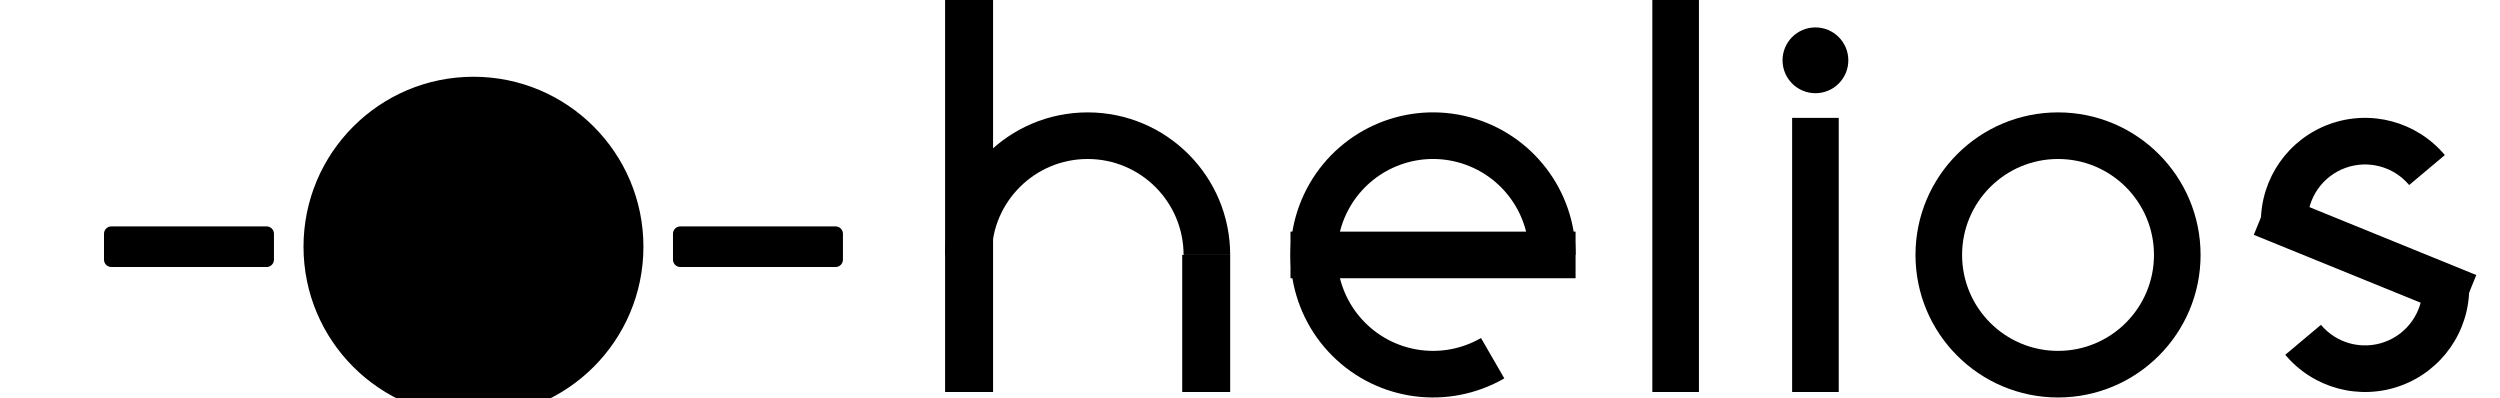
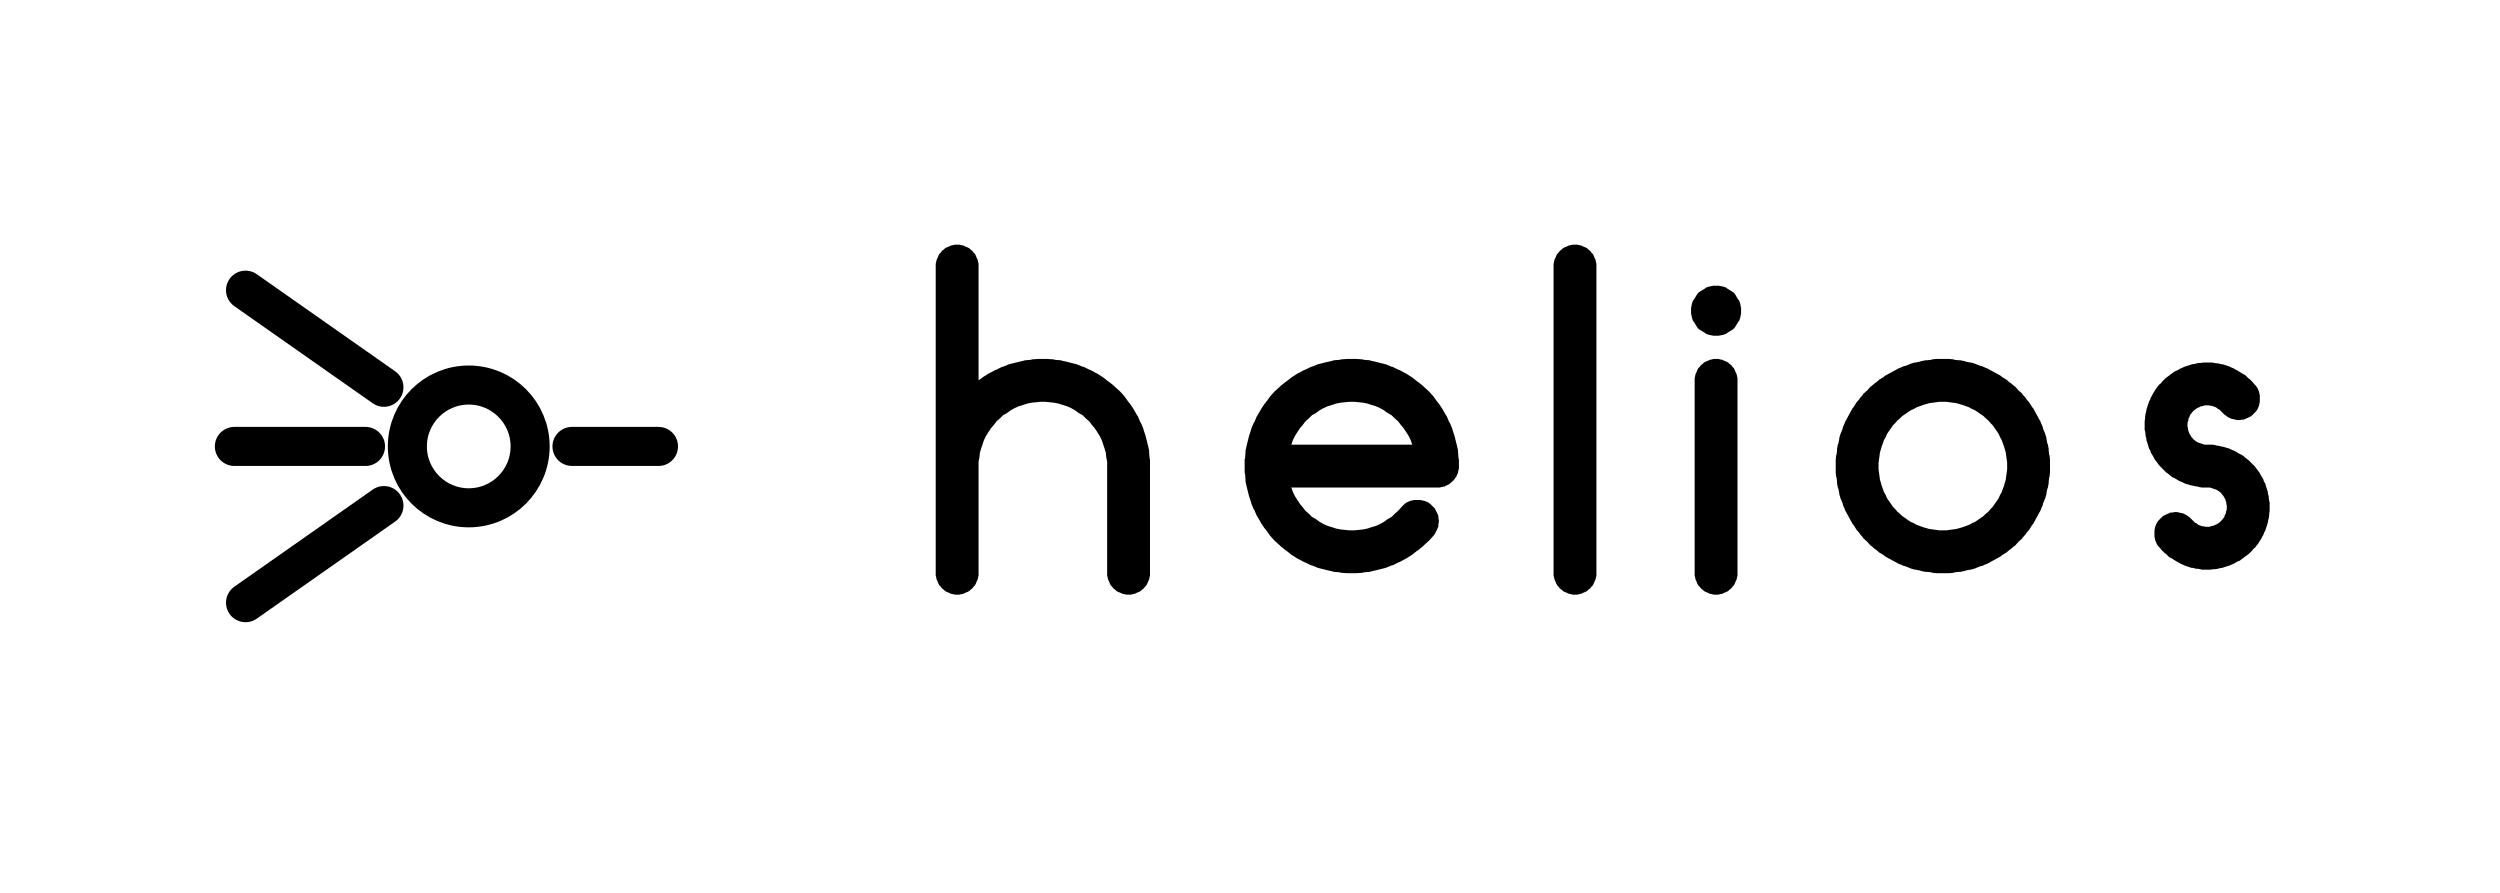
- <svg xmlns="http://www.w3.org/2000/svg" viewBox="0 0 911.6 145.0" width="912" height="145">
-   <g transform="translate(0,-82.52174) scale(0.3369565)">
-     <rect x="112.00" y="490.00" width="184.00" height="44.00" rx="8.00" fill="#000000" />
-     <rect x="728.00" y="490.00" width="184.00" height="44.00" rx="8.00" fill="#000000" />
-     <circle cx="512.00" cy="512.00" r="184.00" fill="#000000" />
+ <svg xmlns="http://www.w3.org/2000/svg" viewBox="0 0 560 200">
+   <g transform="translate(40,40.0) scale(1.25)">
+     <circle cx="52" cy="48" r="11" fill="none" stroke="#000000" stroke-width="7" />
+     <path d="M12 20 36.8 37.4M10 48 33.5 48M12 76 36.8 58.6" fill="none" stroke="#000000" stroke-width="7" stroke-linecap="round" stroke-linejoin="round" />
+     <path d="M70.5 48 86 48" fill="none" stroke="#000000" stroke-width="7" stroke-linecap="round" stroke-linejoin="round" />
  </g>
-   <g transform="translate(327.57,0)">
-     <path fill="#000000" d="M 17.00 0.00 h 17.50 v 143.00 h -17.50 Z" />
-     <path fill="#000000" d="M 17.00 93.00 A 52.00 52.00 0 0 1 121.00 93.00 L 104.00 93.00 A 35.00 35.00 0 0 0 34.00 93.00 Z" />
-     <path fill="#000000" d="M 103.50 93.00 h 17.50 v 50.00 h -17.50 Z" />
-     <path fill="#000000" d="M 247.00 93.00 A 52.00 52.00 0 1 0 221.00 138.03 L 212.50 123.31 A 35.00 35.00 0 1 1 230.00 93.00 Z" />
-     <path fill="#000000" d="M 143.00 84.50 h 104.00 v 17.00 h -104.00 Z" />
-     <path fill="#000000" d="M 275.00 0.00 h 17.00 v 143.00 h -17.00 Z" />
-     <path fill="#000000" d="M 326.00 43.00 h 17.00 v 100.00 h -17.00 Z" />
-     <path fill="#000000" d="M 371.00 93.00 A 52.00 52.00 0 1 1 475.00 93.00 A 52.00 52.00 0 1 1 371.00 93.00 Z M 388.00 93.00 A 35.00 35.00 0 1 0 458.00 93.00 A 35.00 35.00 0 1 0 388.00 93.00 Z" />
-     <path fill="#000000" d="M 564.11 56.57 A 38.00 38.00 0 0 0 497.00 81.00 L 514.00 81.00 A 21.00 21.00 0 0 1 551.09 67.50 Z" />
-     <path fill="#000000" d="M 494.42 85.67 L 569.17 116.08 L 575.58 100.33 L 500.83 69.92 Z" />
-     <path fill="#000000" d="M 573.00 105.00 A 38.00 38.00 0 0 1 505.89 129.43 L 518.91 118.50 A 21.00 21.00 0 0 0 556.00 105.00 Z" />
-     <circle cx="334.50" cy="22" r="12" fill="#000000" />
+   <g fill="#000000" transform="translate(200,128.4)">
+     <g transform="translate(0.00,0) scale(0.1,-0.1)">
+       <path d="M96 -5V0V688V693L97 697L98 702L100 706L102 711L104 715L107 718L110 722L114 725L117 728L121 730L126 732L130 734L135 735L139 736H144H149L153 735L158 734L162 732L167 730L171 728L174 725L178 722L181 718L184 715L186 711L188 706L190 702L191 697L192 693V688V432L200 438L203 440L214 447L218 449L229 455L232 456L244 462L248 463L260 468L264 469L276 472L280 473L293 476L296 477L309 478L312 479L326 480H329H343H346L360 479L363 478L376 477L379 476L392 473L396 472L408 469L412 468L424 463L428 462L440 456L443 455L454 449L458 447L469 440L472 438L482 430L485 428L495 420L498 417L508 408L510 406L519 396L521 393L529 382L531 380L539 368L540 366L547 354L549 351L554 339L556 336L561 324L562 320L566 308L567 304L570 292L571 288L574 275V272L575 258L576 255V242V241V240V0V-5L575 -9L574 -14L572 -18L570 -23L568 -27L565 -30L562 -34L558 -37L555 -40L551 -42L546 -44L542 -46L537 -47L533 -48H528H523L519 -47L514 -46L510 -44L505 -42L501 -40L498 -37L494 -34L491 -30L488 -27L486 -23L484 -18L482 -14L481 -9L480 -5V0V239V250L478 260L477 270L474 280L471 289L468 298L463 308L458 316L452 325L446 332L440 340L432 347L425 354L416 359L408 365L399 370L390 374L380 377L371 380L361 382L351 383L341 384H331L321 383L311 382L301 380L292 377L282 374L273 370L264 365L256 359L247 354L240 347L232 340L226 332L220 325L214 316L209 308L204 298L201 289L198 280L195 270L194 260L192 250V239V0V-5L191 -9L190 -14L188 -18L186 -23L184 -27L181 -30L178 -34L174 -37L171 -40L167 -42L162 -44L158 -46L153 -47L149 -48H144H139L135 -47L130 -46L126 -44L121 -42L117 -40L114 -37L110 -34L107 -30L104 -27L102 -23L100 -18L98 -14L97 -9Z" />
+     </g>
+     <g transform="translate(69.20,0) scale(0.1,-0.1)">
+       <path d="M96 240V242V255L97 258L98 272V275L101 288L102 292L105 304L106 308L110 320L111 324L116 336L118 339L123 351L125 354L132 366L133 368L141 380L143 382L151 393L153 396L162 406L164 408L174 417L177 420L187 428L190 430L200 438L203 440L214 447L218 449L229 455L232 456L244 462L248 463L260 468L264 469L276 472L280 473L293 476L296 477L309 478L312 479L326 480H329H343H346L360 479L363 478L376 477L379 476L392 473L396 472L408 469L412 468L424 463L428 462L440 456L443 455L454 449L458 447L469 440L472 438L482 430L485 428L495 420L498 417L508 408L510 406L519 396L521 393L529 382L531 380L539 368L540 366L547 354L549 351L554 339L556 336L561 324L562 320L566 308L567 304L570 292L571 288L574 275V272L575 258L576 255V242V241V240V238V237V236V235V234L575 232V231V229L574 228V227V226V225L573 223V222H572V220L571 219V218L570 217V216L569 215L568 214V213L567 212L566 211V210H565L564 208L563 207H562V206L561 205L560 204H559L558 203L557 202L556 201L555 200L553 199L552 198H551L549 197L548 196H547H546L545 195L544 194H543H542H540L539 193H538H537H536L534 192H533H531H530H529H528H200L201 191L204 182L209 172L214 164L220 155L226 148L232 140L240 133L247 126L256 121L264 115L273 110L282 106L292 103L301 100L311 98L321 97L331 96H341L351 97L361 98L371 100L380 103L390 106L399 110L408 115L416 121L425 126L432 133L440 140L448 149L451 152L454 155L458 158L462 160L467 162L471 163L476 164H480H485H490L494 163L499 162L504 160L508 158L512 155L515 152L518 149L522 145L524 141L526 137L528 133L530 128V124L531 119V114L530 110V105L528 100L526 96L524 92L522 88L519 84L510 74L508 72L498 63L495 60L485 52L482 50L472 42L469 40L458 33L454 31L443 25L440 24L428 18L424 17L412 12L408 11L396 8L392 7L379 4L376 3L363 2L360 1L346 0H343H329H326L312 1L309 2L296 3L293 4L280 7L276 8L264 11L260 12L248 17L244 18L232 24L229 25L218 31L214 33L203 40L200 42L190 50L187 52L177 60L174 63L164 72L162 74L153 84L151 87L143 98L141 100L133 112L132 114L125 126L123 129L118 141L116 144L111 156L110 160L106 172L105 176L102 188L101 192L98 205V208L97 222L96 225V238ZM200 288H472L471 289L468 298L463 308L458 316L452 325L446 332L440 340L432 347L425 354L416 359L408 365L399 370L390 374L380 377L371 380L361 382L351 383L341 384H331L321 383L311 382L301 380L292 377L282 374L273 370L264 365L256 359L247 354L240 347L232 340L226 332L220 325L214 316L209 308L204 298L201 289Z" />
+     </g>
+     <g transform="translate(138.40,0) scale(0.1,-0.1)">
+       <path d="M96 0V688V693L97 697L98 702L100 706L102 711L104 715L107 718L110 722L114 725L117 728L121 730L126 732L130 734L135 735L139 736H144H149L153 735L158 734L162 732L167 730L171 728L174 725L178 722L181 718L184 715L186 711L188 706L190 702L191 697L192 693V688V0V-5L191 -9L190 -14L188 -18L186 -23L184 -27L181 -30L178 -34L174 -37L171 -40L167 -42L162 -44L158 -46L153 -47L149 -48H144H139L135 -47L130 -46L126 -44L121 -42L117 -40L114 -37L110 -34L107 -30L104 -27L102 -23L100 -18L98 -14L97 -9L96 -5Z" />
+     </g>
+     <g transform="translate(169.20,0) scale(0.1,-0.1)">
+       <path d="M208 594V588V582L207 577L206 572L204 566L201 562L198 557L195 552L192 548L188 545L183 542L178 539L174 536L168 534L163 533L158 532H152H146L141 533L136 534L130 536L126 539L121 542L116 545L112 548L109 552L106 557L103 562L100 566L98 572L97 577L96 582V588V594L97 599L98 604L100 610L103 614L106 619L109 624L112 628L116 631L121 634L126 637L130 640L136 642L141 643L146 644H152H158L163 643L168 642L174 640L178 637L183 634L188 631L192 628L195 624L198 619L201 614L204 610L206 604L207 599ZM104 -5V0V432V437L105 441L106 446L108 450L110 455L112 459L115 462L118 466L122 469L125 472L129 474L134 476L138 478L143 479L147 480H152H157L161 479L166 478L170 476L175 474L179 472L182 469L186 466L189 462L192 459L194 455L196 450L198 446L199 441L200 437V432V0V-5L199 -9L198 -14L196 -18L194 -23L192 -27L189 -30L186 -34L182 -37L179 -40L175 -42L170 -44L166 -46L161 -47L157 -48H152H147L143 -47L138 -46L134 -44L129 -42L125 -40L122 -37L118 -34L115 -30L112 -27L110 -23L108 -18L106 -14L105 -9Z" />
+     </g>
+     <g transform="translate(201.60,0) scale(0.1,-0.1)">
+       <path d="M576 241V239V229V226L575 216L574 214L573 204V201L571 191L570 189L568 179V177L565 167L564 165L560 155V153L556 144L555 141L550 132L549 130L544 121L543 119L538 110L536 108L531 100L530 98L523 90L522 88L515 80L514 78L506 71L505 70L498 62L496 61L488 54L486 53L478 46L476 45L468 40L466 38L457 33L455 32L446 27L444 26L435 21L432 20L423 16H421L411 12L409 11L399 8H397L387 6L385 5L375 3H372L362 2L360 1L350 0H347H337H335H325H322L312 1L310 2L300 3H297L287 5L285 6L275 8H273L263 11L261 12L251 16H249L240 20L237 21L228 26L226 27L217 32L215 33L206 38L204 40L196 45L194 46L186 53L184 54L176 61L174 62L167 70L166 71L158 78L157 80L150 88L149 90L142 98L141 100L136 108L134 110L129 119L128 121L123 130L122 132L117 141L116 144L112 153V155L108 165L107 167L104 177V179L102 189L101 191L99 201V204L98 214L97 216L96 226V229V239V241V251V254L97 264L98 266L99 276V279L101 289L102 291L104 301V303L107 313L108 315L112 325V327L116 336L117 339L122 348L123 350L128 359L129 361L134 370L136 372L141 380L142 382L149 390L150 392L157 400L158 402L166 409L167 410L174 418L176 419L184 426L186 427L194 434L196 435L204 440L206 442L215 447L217 448L226 453L228 454L237 459L240 460L249 464H251L261 468L263 469L273 472H275L285 474L287 475L297 477H300L310 478L312 479L322 480H325H335H337H347H350L360 479L362 478L372 477H375L385 475L387 474L397 472H399L409 469L411 468L421 464H423L432 460L435 459L444 454L446 453L455 448L457 447L466 442L468 440L476 435L478 434L486 427L488 426L496 419L498 418L505 410L506 409L514 402L515 400L522 392L523 390L530 382L531 380L536 372L538 370L543 361L544 359L549 350L550 348L555 339L556 336L560 327V325L564 315L565 313L568 303V301L570 291L571 289L573 279V276L574 266L575 264L576 254V251ZM480 240V248L479 255L478 262L477 270L475 277L473 284L470 292L468 298L464 305L461 312L457 318L452 325L448 331L443 336L438 342L432 347L427 352L421 356L414 361L408 365L401 368L394 372L388 374L380 377L373 379L366 381L358 382L351 383L344 384H336H328L321 383L314 382L306 381L299 379L292 377L284 374L278 372L271 368L264 365L258 361L251 356L245 352L240 347L234 342L229 336L224 331L220 325L215 318L211 312L208 305L204 298L202 292L199 284L197 277L195 270L194 262L193 255L192 248V240V232L193 225L194 218L195 210L197 203L199 196L202 188L204 182L208 175L211 168L215 162L220 155L224 149L229 144L234 138L240 133L245 128L251 124L258 119L264 115L271 112L278 108L284 106L292 103L299 101L306 99L314 98L321 97L328 96H336H344L351 97L358 98L366 99L373 101L380 103L388 106L394 108L401 112L408 115L414 119L421 124L427 128L432 133L438 138L443 144L448 149L452 155L457 162L461 168L464 175L468 182L470 188L473 196L475 203L477 210L478 218L479 225L480 232Z" />
+     </g>
+     <g transform="translate(270.80,0) scale(0.1,-0.1)">
+       <path d="M336 430 338 428 342 423 345 420 348 416 350 412 352 407 353 403 354 398V393V389V384L353 379L352 375L350 370L348 366L345 362L342 359L339 356L335 352L331 350L327 348L322 346L318 344H313L309 343H304L299 344L295 345L290 346L286 348L282 350L278 353L274 356L271 359L268 362L265 365L263 367L260 368L258 370L255 372L252 373L249 374L246 375H243L240 376H237H234H231L228 375L225 374H222L219 372L216 371L214 370L211 368L208 366L206 364L204 362L202 360L200 357L198 355L197 352L196 349L194 346V343L193 340L192 337V334V331V328L193 325V322L194 319L195 316L196 313L198 310L199 308L201 305L203 303L205 300L208 298L210 296L212 295L215 293L218 292L221 291L224 290L227 289L230 288H233H238H244H248L254 287L257 286L264 285L267 284L273 283L276 282L283 280L286 279L292 276L295 275L301 272L304 270L309 267L312 266L318 262L320 260L325 256L328 254L333 249L335 247L340 242L342 240L346 235L348 232L352 227L354 224L357 218L359 215L362 210L363 206L366 201L367 198L369 191L370 188L372 182V179L374 172V169L375 162L376 159V153V149V143V140L375 133V130L374 123L373 120L372 114L371 110L369 104L368 101L366 95L364 92L362 86L360 83L357 77L355 74L352 69L350 66L346 61L344 58L339 54L337 51L332 46L330 44L325 40L322 38L317 34L314 32L309 28L306 27L300 24L297 22L292 20L288 18L282 16L279 15L273 13L270 12L263 11L260 10L254 9H250L244 8H240H234H230H224L221 9L214 10H211L204 12H201L195 14L192 15L186 17L182 19L177 21L174 23L168 26L165 28L160 31L157 33L151 36L149 38L144 43L141 45L136 50L134 52L130 57L127 60L124 64L122 68L120 73L119 77L118 82V87V91V96L119 101L120 105L122 110L124 114L127 118L130 121L133 124L137 128L141 130L145 132L150 134L154 136H159L163 137H168L173 136L177 135L182 134L186 132L190 130L194 127L198 124L201 121L204 118L207 115L209 113L212 112L214 110L217 108L220 107L223 106L226 105H229L232 104H235H238H241L244 105L247 106H250L253 108L256 109L258 110L261 112L264 114L266 116L268 118L270 120L272 123L274 125L275 128L276 131L278 134V137L279 140L280 143V146V149V152L279 155V158L278 161L277 164L276 167L274 170L273 172L271 175L269 177L267 180L264 182L262 184L260 185L257 187L254 188L251 189L248 190L245 191L242 192H239H234H228H224L218 193L215 194L208 195L205 196L199 197L196 198L189 200L186 201L180 204L177 205L171 208L168 210L163 213L160 214L154 218L152 220L147 224L144 226L139 231L137 233L132 238L130 240L126 245L124 248L120 253L118 256L115 262L113 265L110 270L109 274L106 279L105 282L103 289L102 292L100 298V301L98 308V311L97 318L96 321V327V331V337V340L97 347V350L98 357L99 360L100 366L101 370L103 376L104 379L106 385L108 388L110 394L112 397L115 403L117 406L120 411L122 414L126 419L128 422L133 426L135 429L140 434L142 436L147 440L150 442L155 446L158 448L163 452L166 453L172 456L175 458L180 460L184 462L190 464L193 465L199 467L202 468L209 469L212 470L218 471H222L228 472H232H238H242H248L251 471L258 470H261L268 468H271L277 466L280 465L286 463L290 461L295 459L298 457L304 454L307 452L312 449L315 447L321 444L323 442L328 437L331 435Z" />
+     </g>
  </g>
</svg>
